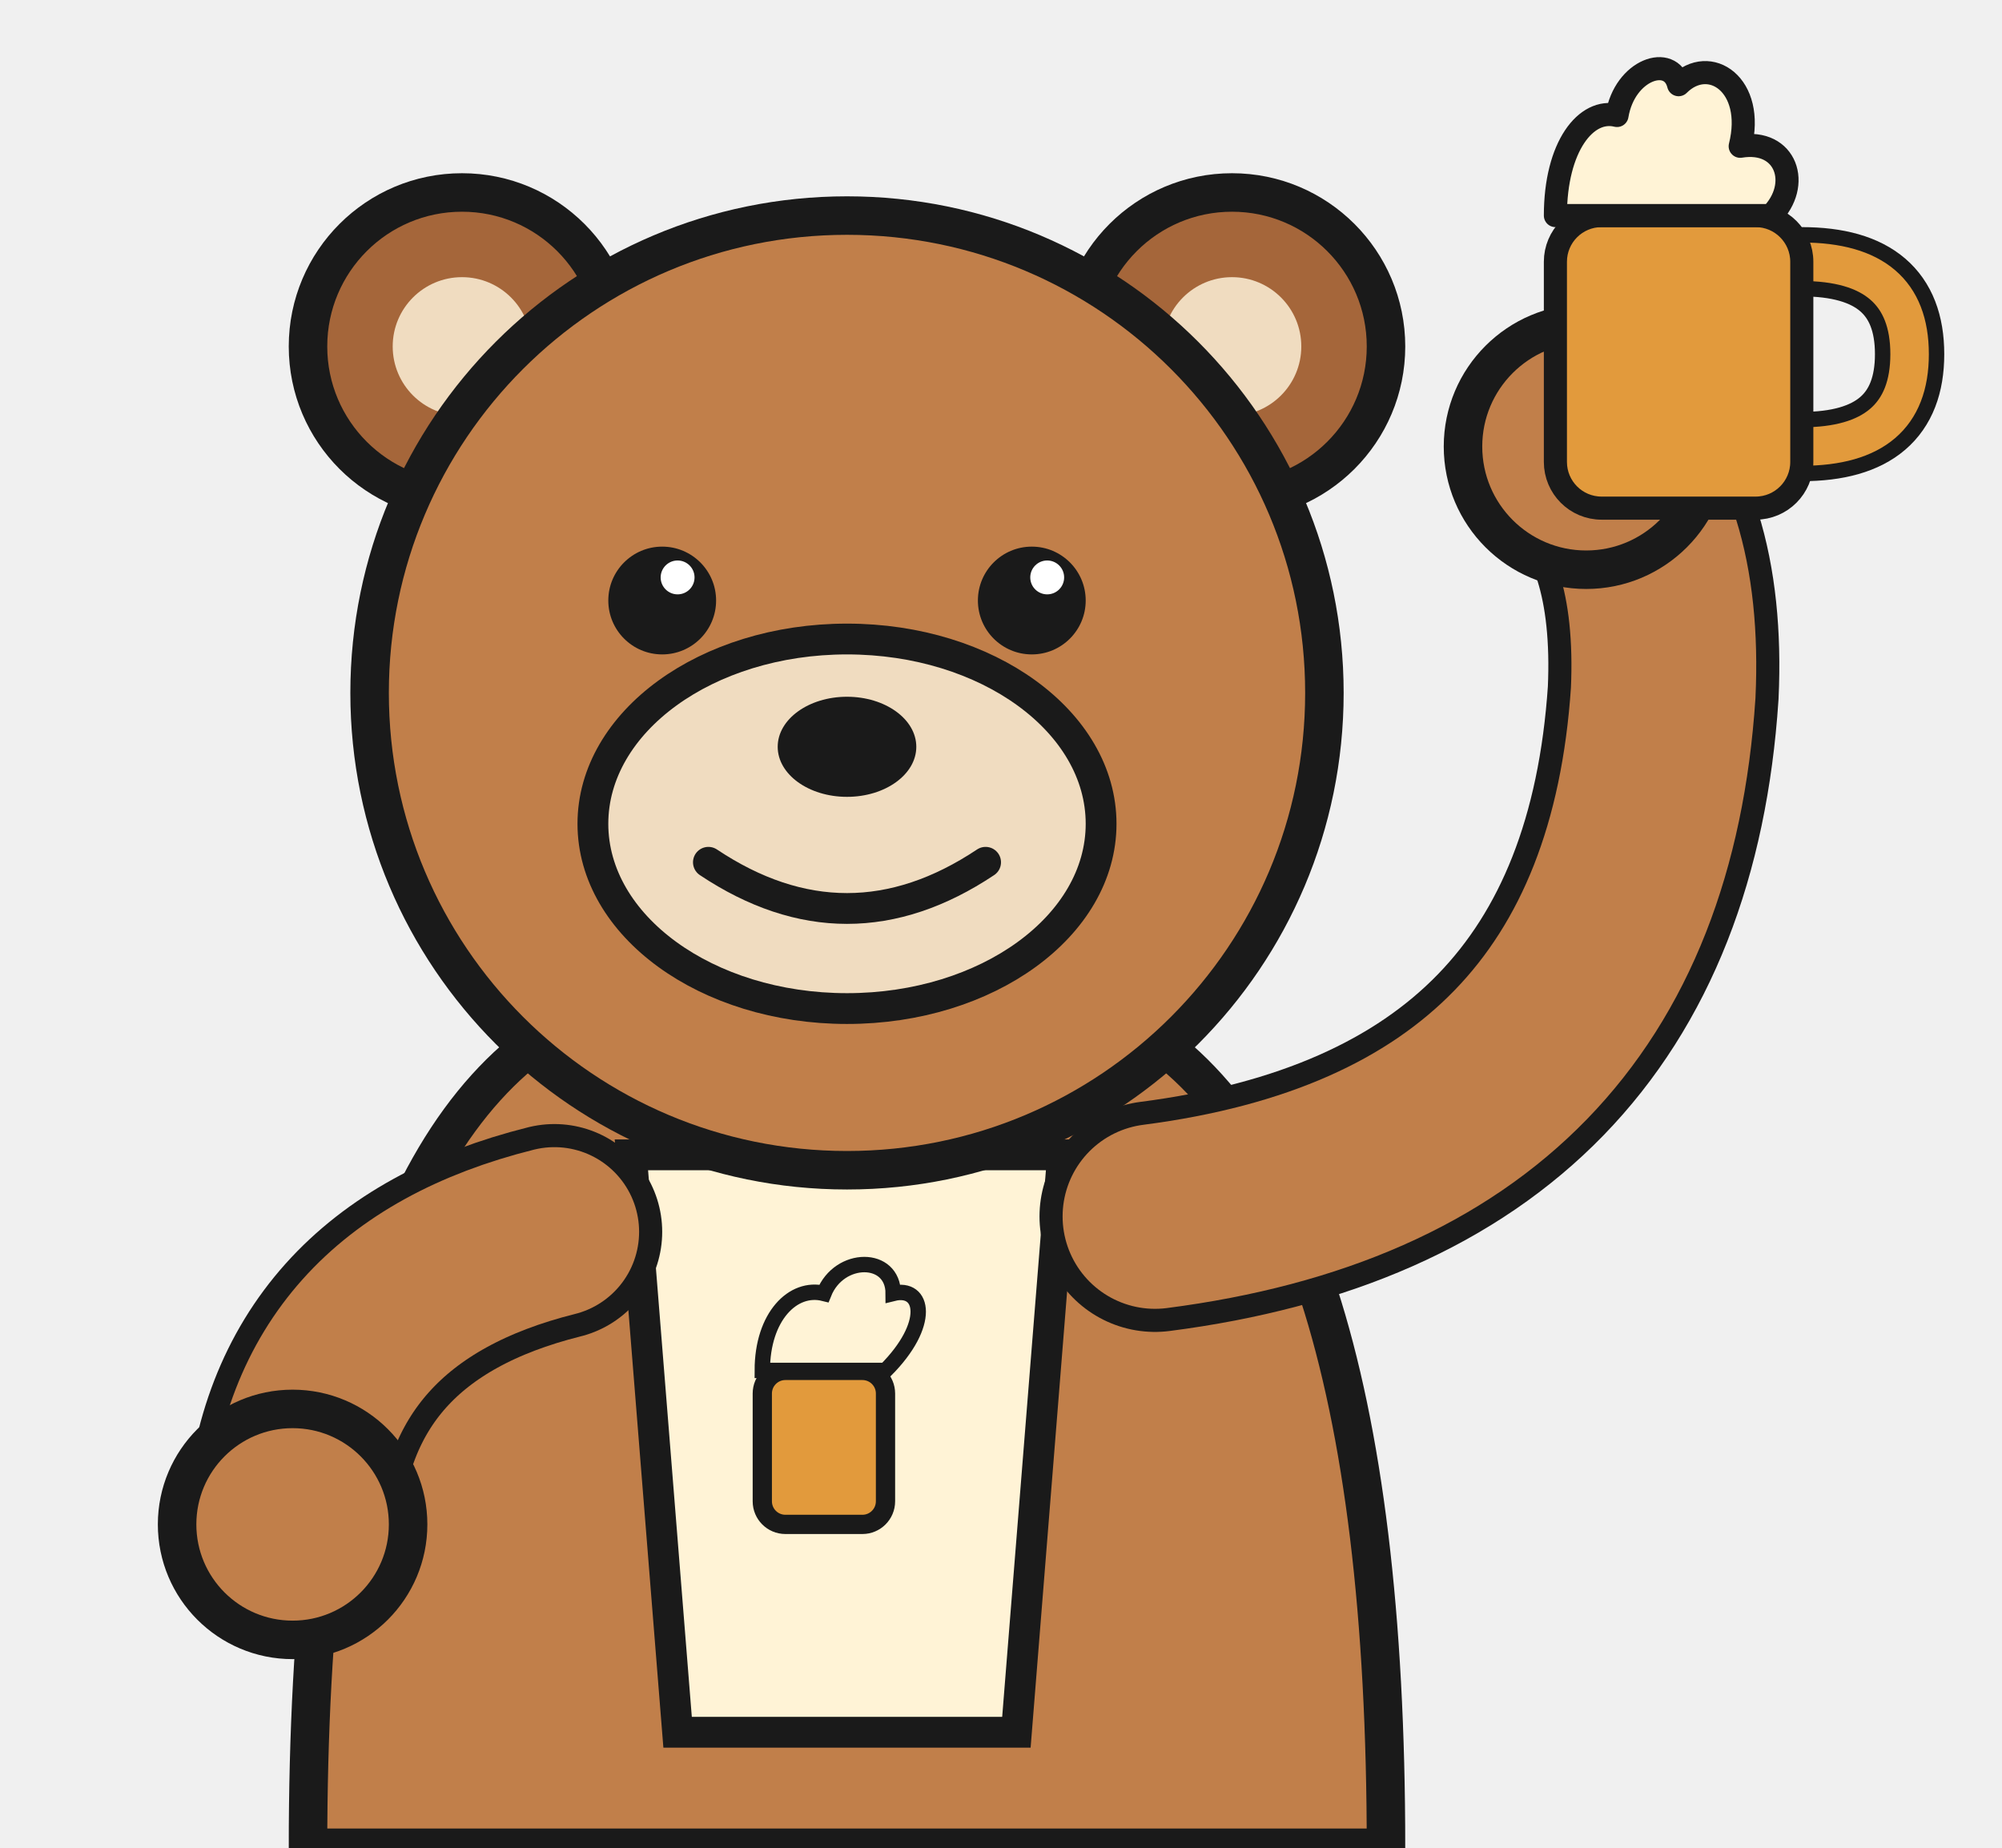
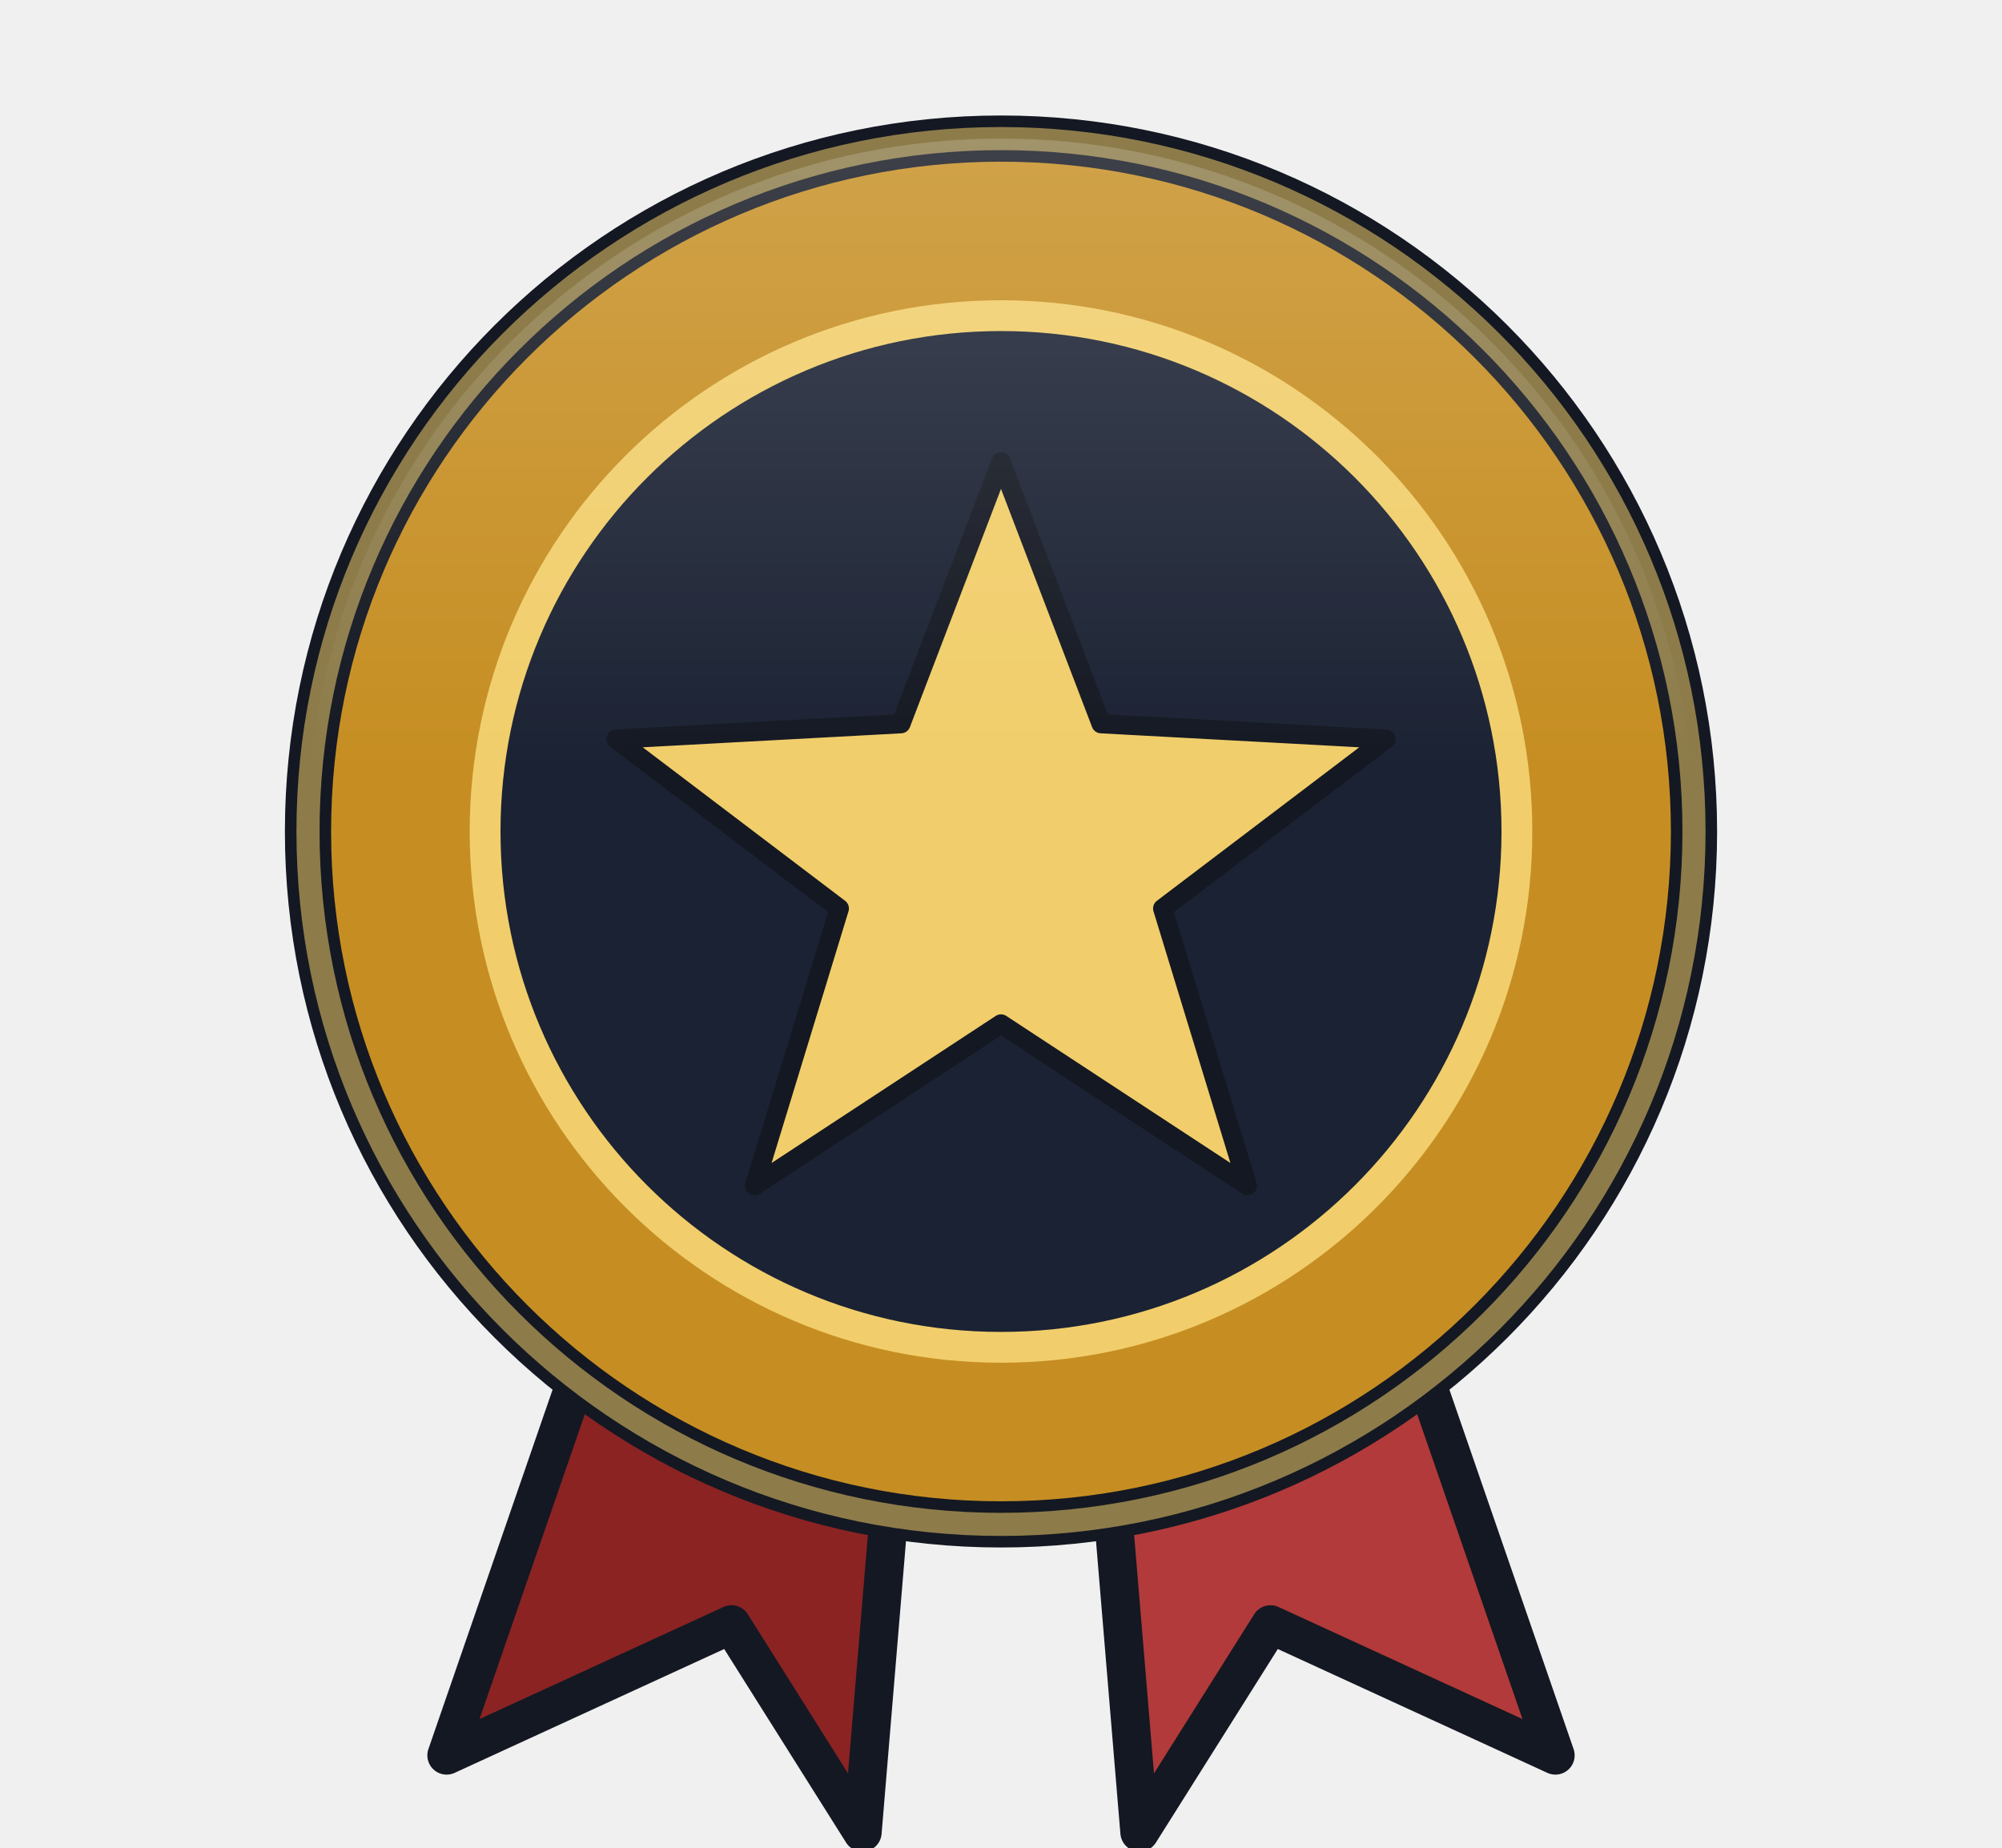
<svg xmlns="http://www.w3.org/2000/svg" viewBox="0 0 260 240">
-   <circle cx="60" cy="45" r="20" fill="#A5663A" stroke="#1A1A1A" stroke-width="5" />
-   <circle cx="160" cy="45" r="20" fill="#A5663A" stroke="#1A1A1A" stroke-width="5" />
-   <circle cx="60" cy="45" r="9" fill="#F0DCC0" />
-   <circle cx="160" cy="45" r="9" fill="#F0DCC0" />
-   <path d="M40,240 Q40,150 75,132 L145,132 Q180,150 180,240 Z" fill="#C17F4A" stroke="#1A1A1A" stroke-width="5" />
-   <path d="M82,150 L138,150 L132,225 L88,225 Z" fill="#FFF3D6" stroke="#1A1A1A" stroke-width="4" />
-   <rect x="99" y="178" width="16" height="20" rx="3" fill="#E29A3C" stroke="#1A1A1A" stroke-width="2.5" />
-   <path d="M99,178 C99,171 103,167 107,168 C109,163 116,163 116,168 C120,167 121,172 115,178 Z" fill="#FFF3D6" stroke="#1A1A1A" stroke-width="2" />
-   <path d="M72,160 Q40,168 38,198" fill="none" stroke="#1A1A1A" stroke-width="28" stroke-linecap="round" />
-   <path d="M72,160 Q40,168 38,198" fill="none" stroke="#C17F4A" stroke-width="22" stroke-linecap="round" />
-   <circle cx="38" cy="198" r="15" fill="#C17F4A" stroke="#1A1A1A" stroke-width="5" />
-   <path d="M150,158 Q212,150 216,90 Q217,68 206,58" fill="none" stroke="#1A1A1A" stroke-width="30" stroke-linecap="round" />
-   <path d="M150,158 Q212,150 216,90 Q217,68 206,58" fill="none" stroke="#C17F4A" stroke-width="24" stroke-linecap="round" />
-   <circle cx="206" cy="58" r="16" fill="#C17F4A" stroke="#1A1A1A" stroke-width="5" />
-   <g transform="translate(182,4)">
-     <path d="M52,30 q14,0 14,12 q0,12 -14,12" fill="none" stroke="#1A1A1A" stroke-width="9" stroke-linecap="round" />
-     <path d="M52,30 q14,0 14,12 q0,12 -14,12" fill="none" stroke="#E29A3C" stroke-width="5" stroke-linecap="round" />
-     <rect x="20" y="24" width="32" height="38" rx="6" fill="#E29A3C" stroke="#1A1A1A" stroke-width="3" />
-     <path d="M20,24 C20,15 24,10 28,11 C29,5 35,3 36,7 C40,3 46,7 44,15 C50,14 52,20 48,24 Z" fill="#FFF3D6" stroke="#1A1A1A" stroke-width="3" stroke-linejoin="round" />
-   </g>
-   <circle cx="110" cy="90" r="62" fill="#C17F4A" stroke="#1A1A1A" stroke-width="5" />
-   <ellipse cx="110" cy="107" rx="33" ry="24" fill="#F0DCC0" stroke="#1A1A1A" stroke-width="4" />
-   <circle cx="86" cy="78" r="7" fill="#1A1A1A" />
-   <circle cx="134" cy="78" r="7" fill="#1A1A1A" />
-   <circle cx="88" cy="75" r="2.2" fill="#FFFFFF" />
-   <circle cx="136" cy="75" r="2.2" fill="#FFFFFF" />
-   <ellipse cx="110" cy="97" rx="9" ry="6.5" fill="#1A1A1A" />
-   <path d="M92,112 Q110,124 128,112" fill="none" stroke="#1A1A1A" stroke-width="4" stroke-linecap="round" />
+   <path d="M96,118 L58,228 L95,211 L112,238 L122,118 Z" fill="#8B2323" stroke="#141822" stroke-width="5" stroke-linejoin="round" />
+   <path d="M164,118 L202,228 L165,211 L148,238 L138,118 Z" fill="#B23A3A" stroke="#141822" stroke-width="5" stroke-linejoin="round" />
+   <circle cx="130" cy="108" r="90" fill="#C68E22" stroke="#141822" stroke-width="6" />
+   <circle cx="130" cy="108" r="90" fill="none" stroke="#F1CE6B" stroke-width="3" opacity="0.55" />
+   <circle cx="130" cy="108" r="67" fill="#1B2233" stroke="#F1CE6B" stroke-width="4" />
+   <path d="M130,60 L143,94 L180,96 L151,118 L162,154 L130,133 L98,154 L109,118 L80,96 L117,94 Z" fill="#F1CE6B" stroke="#141822" stroke-width="2.5" stroke-linejoin="round" />
+   <circle cx="130" cy="108" r="90" fill="url(#shine)" opacity="0.5" />
+   <defs>
+     <linearGradient id="shine" x1="0" y1="0" x2="0" y2="1">
+       <stop offset="0%" stop-color="#FFFFFF" stop-opacity="0.35" />
+       <stop offset="45%" stop-color="#FFFFFF" stop-opacity="0" />
+     </linearGradient>
+   </defs>
</svg>
